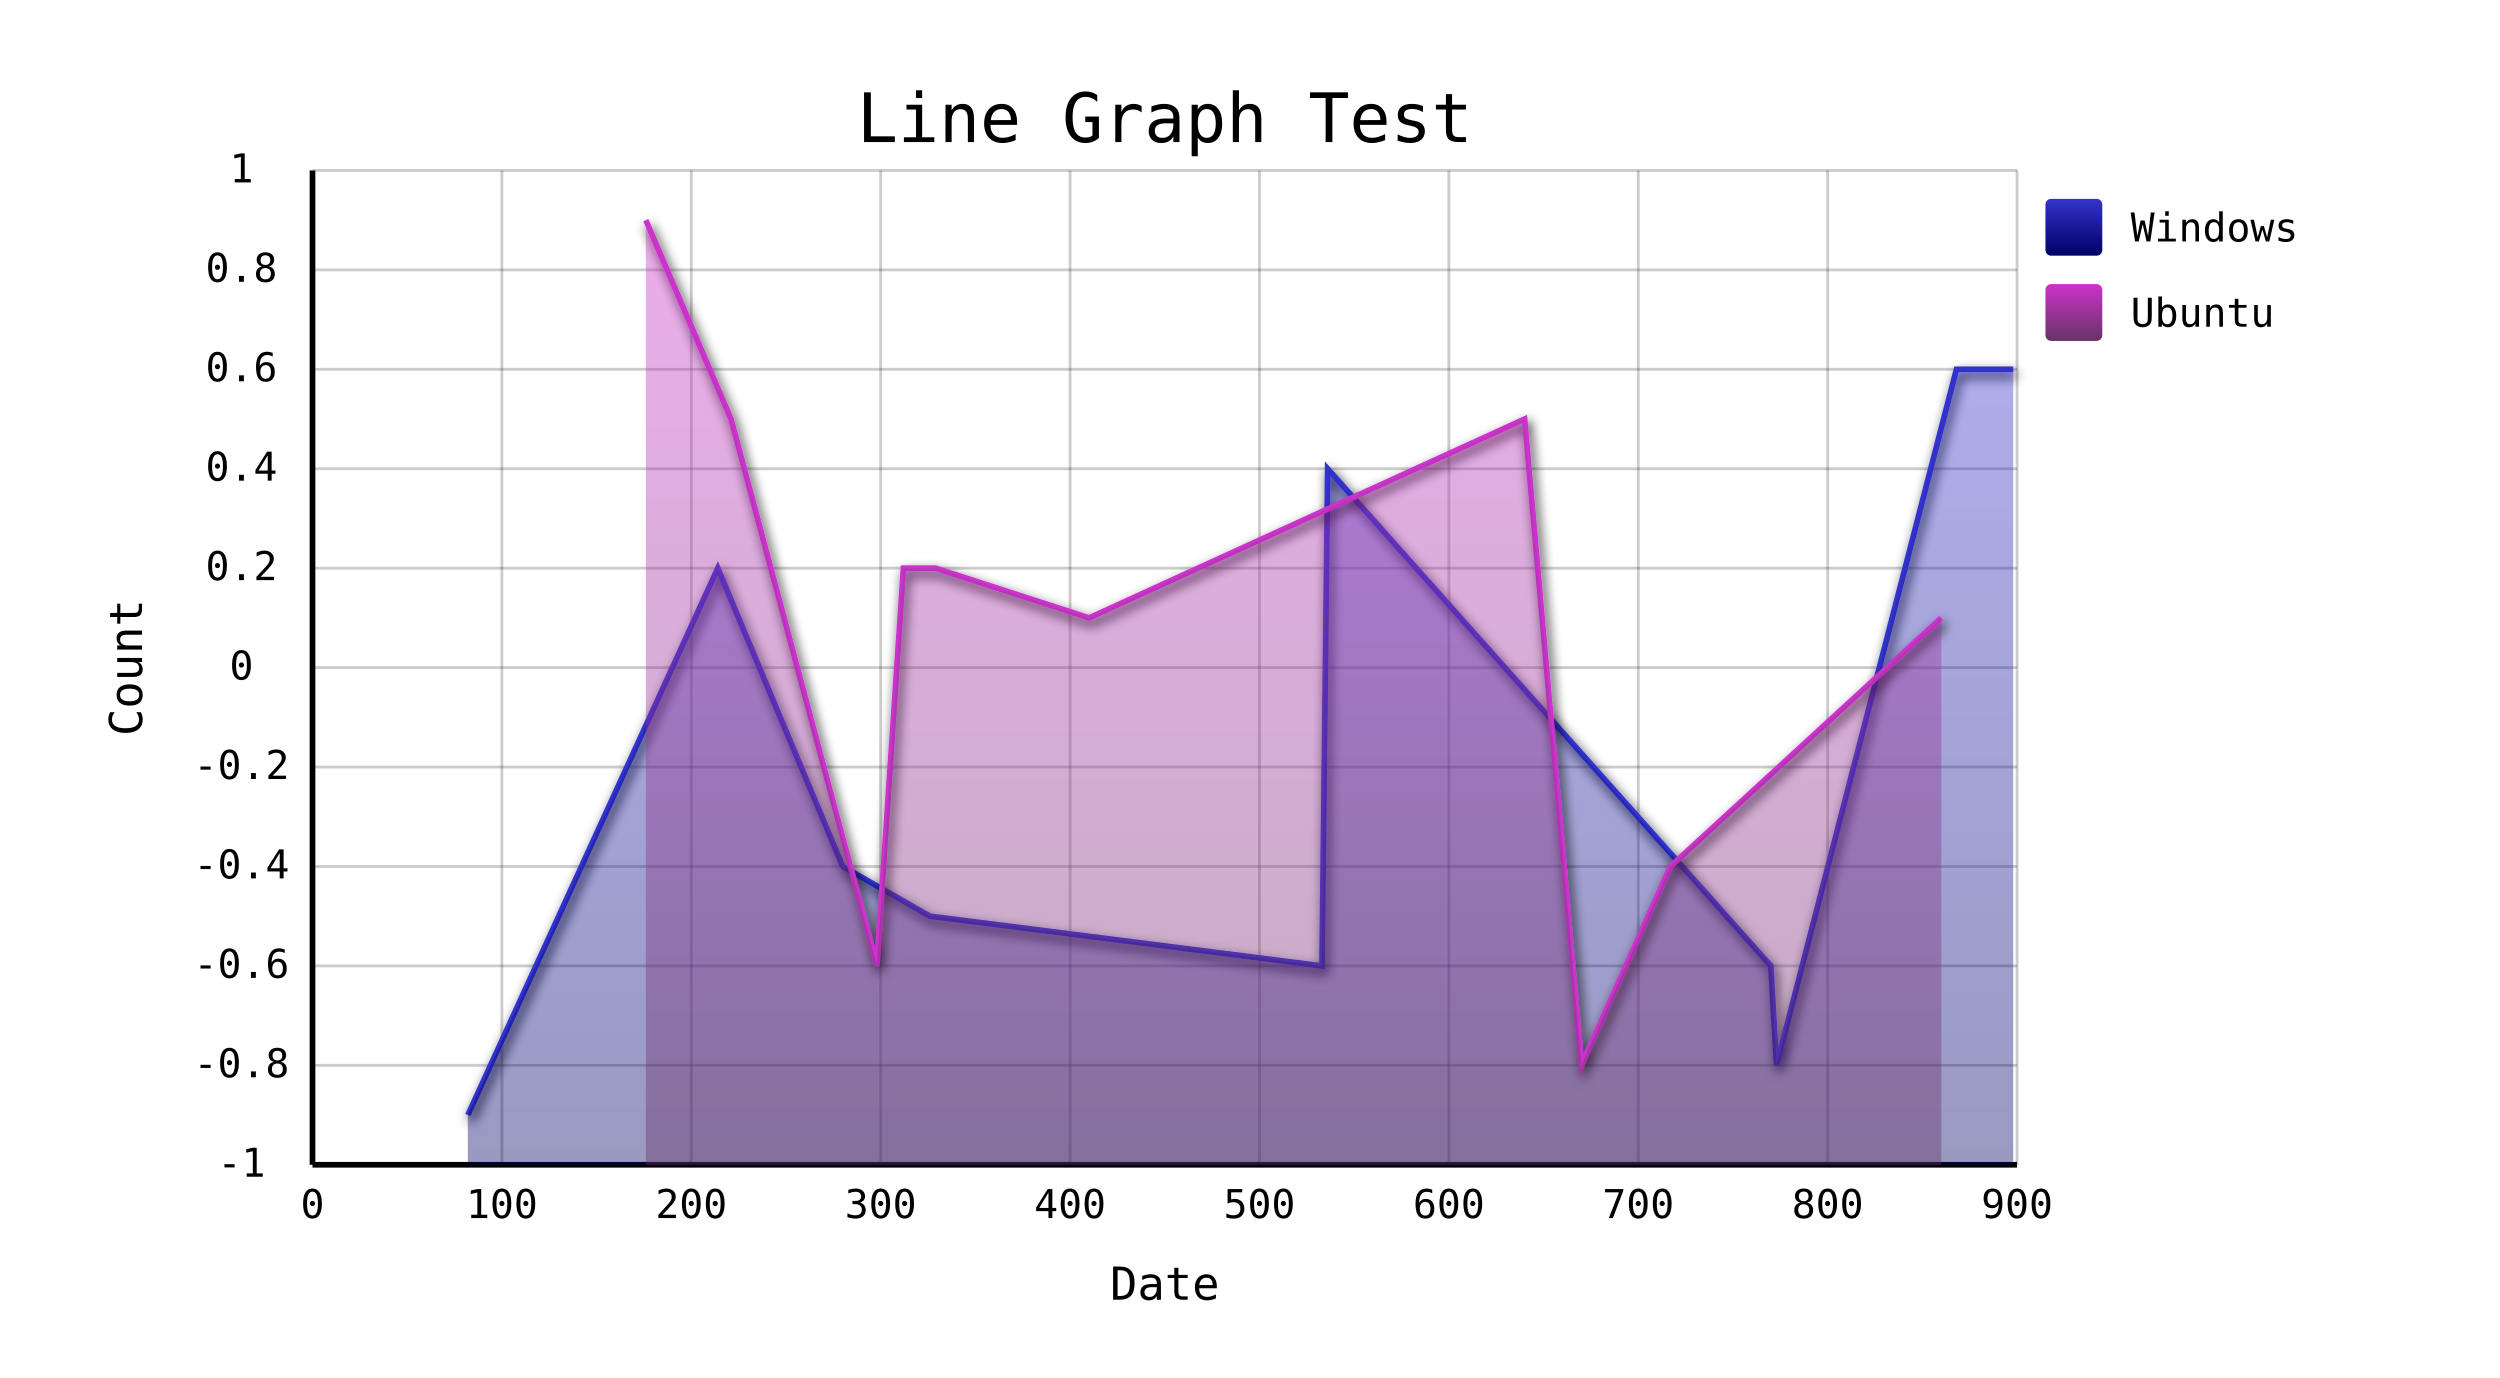
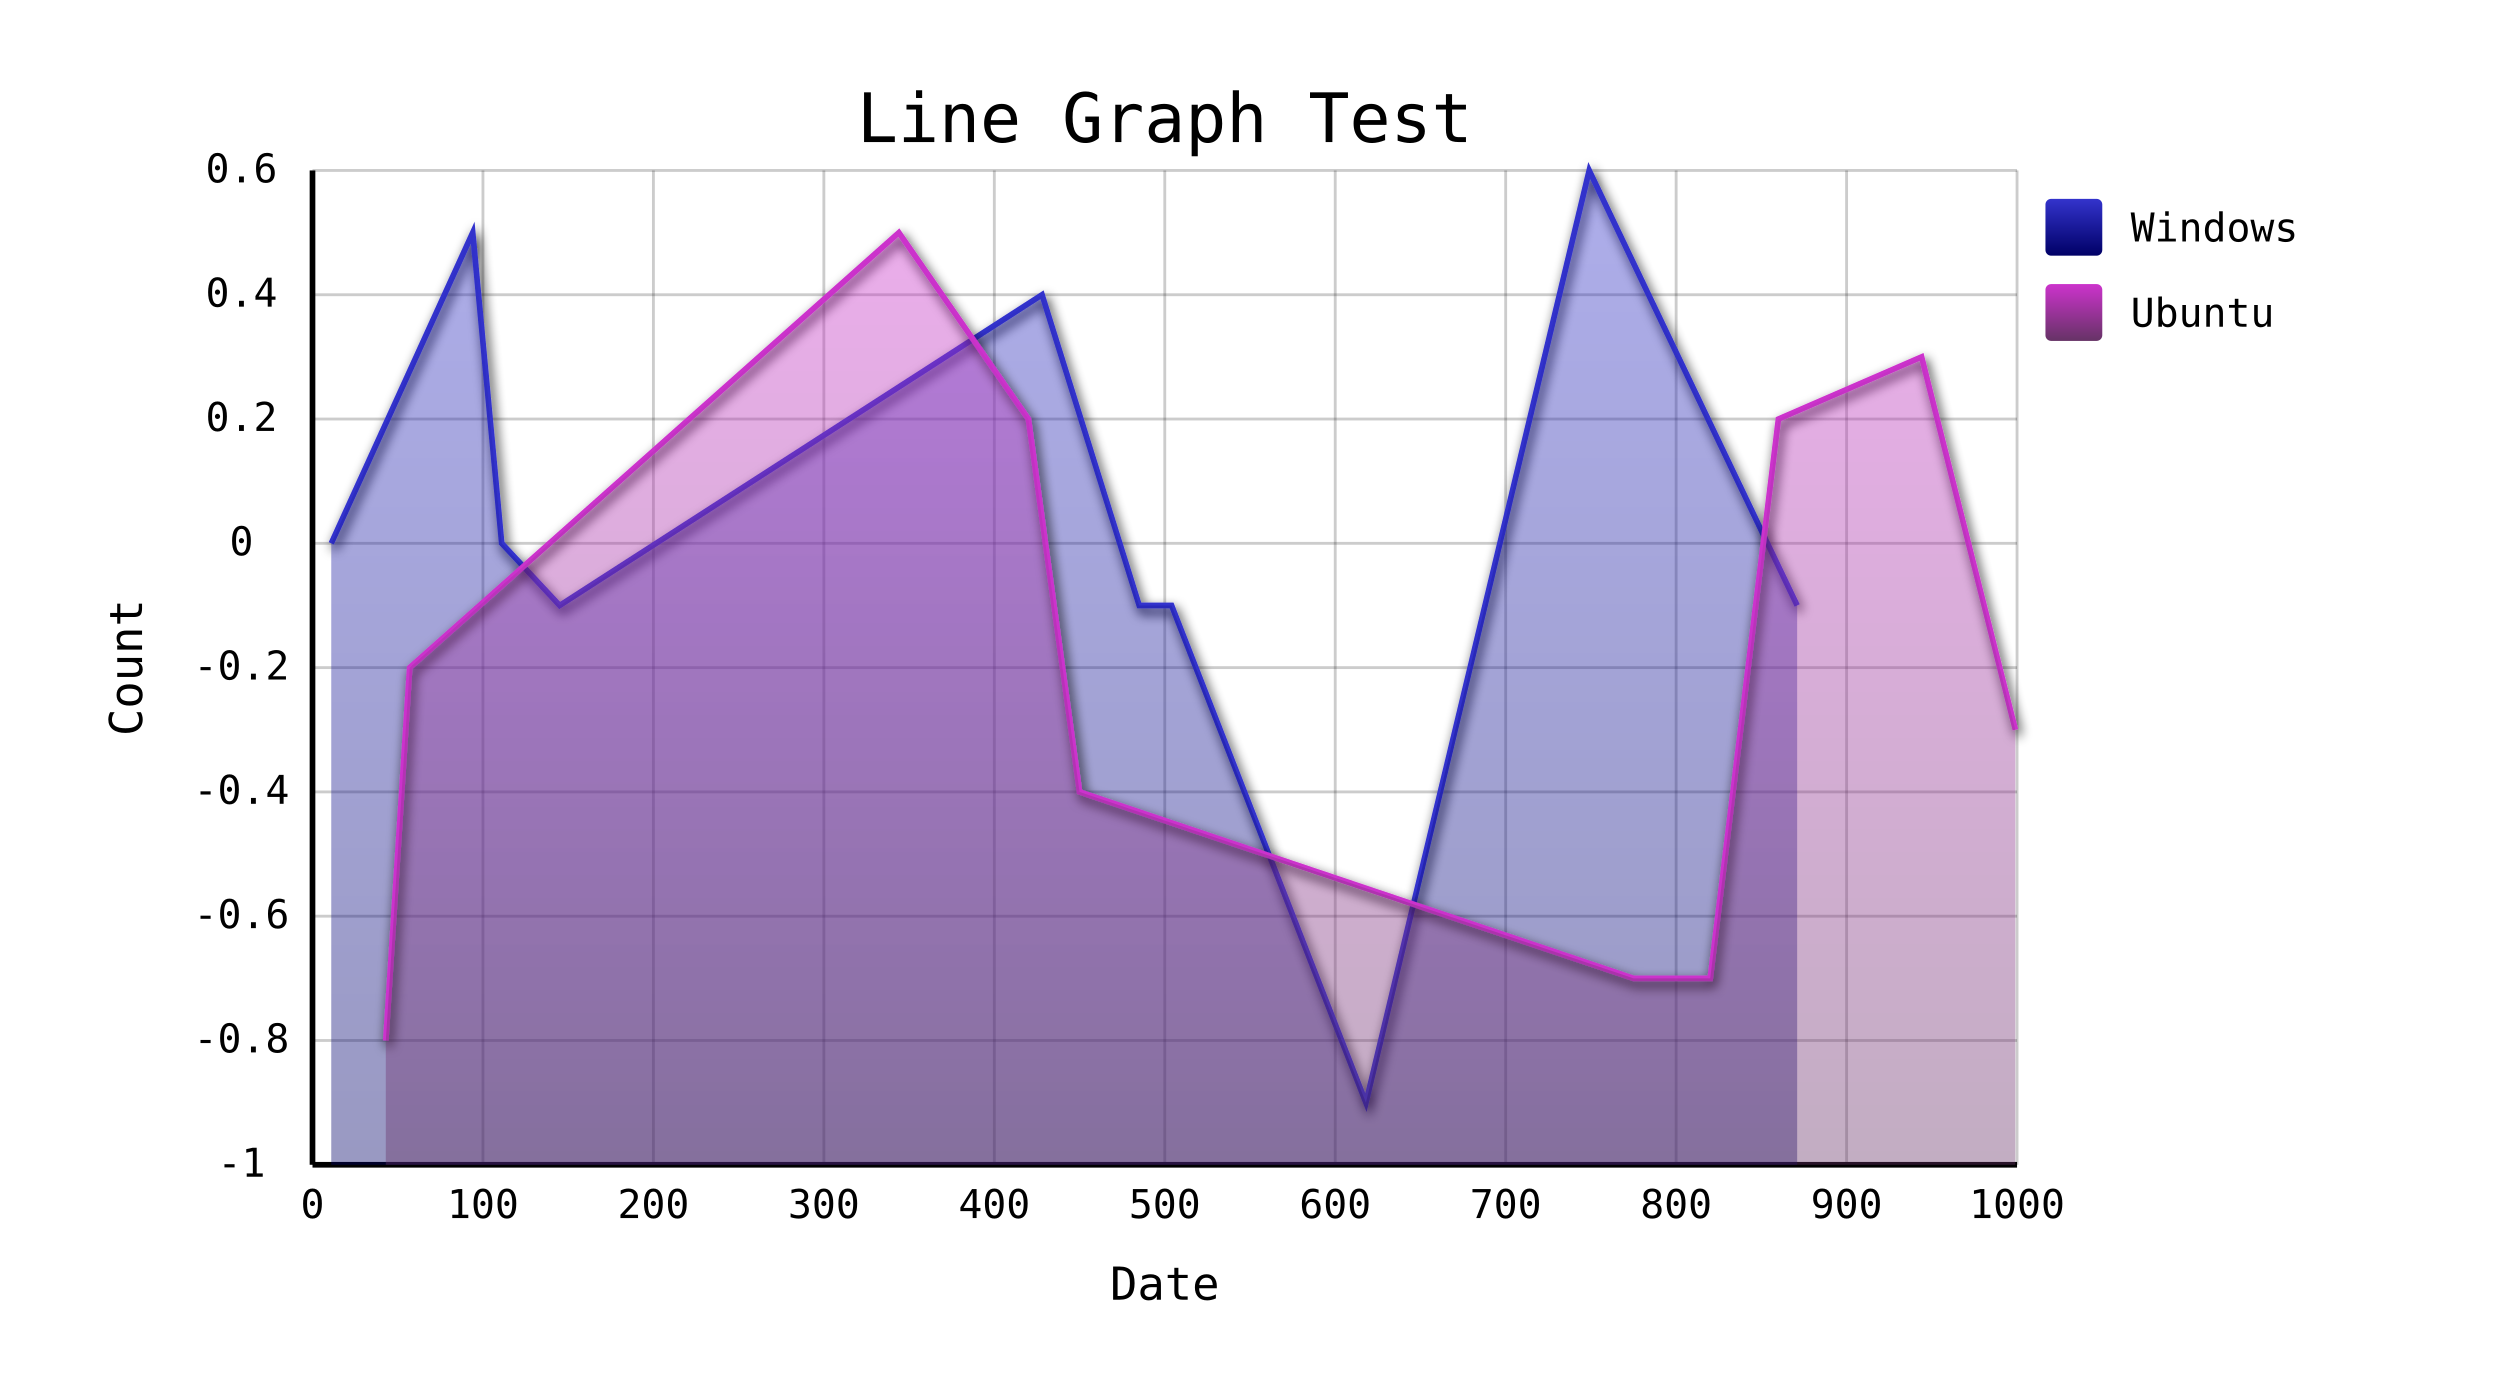
<svg xmlns="http://www.w3.org/2000/svg" version="1.1" baseProfile="full" width="880" height="485">
  <defs>
    <linearGradient id="line-grad-0" x1="0" x2="0" y1="0" y2="1">
      <stop offset="0%" stop-color="#3333CC" />
      <stop offset="100%" stop-color="#000066" />
    </linearGradient>
    <linearGradient id="line-grad-1" x1="0" x2="0" y1="0" y2="1">
      <stop offset="0%" stop-color="#CC33CC" />
      <stop offset="100%" stop-color="#663366" />
    </linearGradient>
  </defs>
  <filter id="line-drop-shadow">
    <feGaussianBlur in="SourceAlpha" stdDeviation="2" />
    <feOffset dx="1" dy="2" />
    <feMerge dx="1" dy="2">
      <feMergeNode />
      <feMergeNode in="SourceGraphic" />
    </feMerge>
  </filter>
  <line stroke="black" stroke-width="2" x1="110" y1="410" x2="710" y2="410" />
  <line stroke="black" stroke-width="2" x1="110" y1="410" x2="110" y2="60" />
-   <text x="410" y="457.5" font-size="16" font-family="Consolas" text-anchor="middle">    Date
+   <text x="410" y="457.5" font-size="16" font-family="Consolas" text-anchor="middle">
+     Date
  </text>
-   <text x="50" y="235" transform="rotate(270,50,235)" font-size="16" font-family="Consolas" text-anchor="middle">    Count
+   <text x="50" y="235" transform="rotate(270,50,235)" font-size="16" font-family="Consolas" text-anchor="middle">
+     Count
  </text>
  <g font-size="14" font-family="Consolas">
-     <text x="110" y="428.75" text-anchor="middle">      0
+     <text x="110" y="428.75" text-anchor="middle">
+       0
    </text>
-     <text x="176.667" y="428.75" text-anchor="middle">      100
+     <text x="170" y="428.75" text-anchor="middle">
+       100
    </text>
-     <line x1="176.667" y1="410" x2="176.667" y2="60" stroke="black" stroke-opacity="0.2" stroke-width="1" />
-     <text x="243.333" y="428.75" text-anchor="middle">      200
+     <line x1="170" y1="410" x2="170" y2="60" stroke="black" stroke-opacity="0.2" stroke-width="1" />
+     <text x="230" y="428.75" text-anchor="middle">
+       200
    </text>
-     <line x1="243.333" y1="410" x2="243.333" y2="60" stroke="black" stroke-opacity="0.2" stroke-width="1" />
-     <text x="310" y="428.75" text-anchor="middle">      300
+     <line x1="230" y1="410" x2="230" y2="60" stroke="black" stroke-opacity="0.2" stroke-width="1" />
+     <text x="290" y="428.75" text-anchor="middle">
+       300
    </text>
-     <line x1="310" y1="410" x2="310" y2="60" stroke="black" stroke-opacity="0.2" stroke-width="1" />
-     <text x="376.667" y="428.75" text-anchor="middle">      400
+     <line x1="290" y1="410" x2="290" y2="60" stroke="black" stroke-opacity="0.2" stroke-width="1" />
+     <text x="350" y="428.75" text-anchor="middle">
+       400
    </text>
-     <line x1="376.667" y1="410" x2="376.667" y2="60" stroke="black" stroke-opacity="0.2" stroke-width="1" />
-     <text x="443.333" y="428.75" text-anchor="middle">      500
+     <line x1="350" y1="410" x2="350" y2="60" stroke="black" stroke-opacity="0.2" stroke-width="1" />
+     <text x="410" y="428.75" text-anchor="middle">
+       500
    </text>
-     <line x1="443.333" y1="410" x2="443.333" y2="60" stroke="black" stroke-opacity="0.2" stroke-width="1" />
-     <text x="510" y="428.75" text-anchor="middle">      600
+     <line x1="410" y1="410" x2="410" y2="60" stroke="black" stroke-opacity="0.2" stroke-width="1" />
+     <text x="470" y="428.75" text-anchor="middle">
+       600
    </text>
-     <line x1="510" y1="410" x2="510" y2="60" stroke="black" stroke-opacity="0.2" stroke-width="1" />
-     <text x="576.667" y="428.75" text-anchor="middle">      700
+     <line x1="470" y1="410" x2="470" y2="60" stroke="black" stroke-opacity="0.2" stroke-width="1" />
+     <text x="530" y="428.75" text-anchor="middle">
+       700
    </text>
-     <line x1="576.667" y1="410" x2="576.667" y2="60" stroke="black" stroke-opacity="0.2" stroke-width="1" />
-     <text x="643.333" y="428.75" text-anchor="middle">      800
+     <line x1="530" y1="410" x2="530" y2="60" stroke="black" stroke-opacity="0.2" stroke-width="1" />
+     <text x="590" y="428.75" text-anchor="middle">
+       800
    </text>
-     <line x1="643.333" y1="410" x2="643.333" y2="60" stroke="black" stroke-opacity="0.2" stroke-width="1" />
-     <text x="710" y="428.75" text-anchor="middle">      900
+     <line x1="590" y1="410" x2="590" y2="60" stroke="black" stroke-opacity="0.2" stroke-width="1" />
+     <text x="650" y="428.75" text-anchor="middle">
+       900
+     </text>
+     <line x1="650" y1="410" x2="650" y2="60" stroke="black" stroke-opacity="0.2" stroke-width="1" />
+     <text x="710" y="428.75" text-anchor="middle">
+       1000
    </text>
    <line x1="710" y1="410" x2="710" y2="60" stroke="black" stroke-opacity="0.2" stroke-width="1" />
-     <text x="85" y="410" text-anchor="middle" dy=".3em">      -1
+     <text x="85" y="410" text-anchor="middle" dy=".3em">
+       -1
    </text>
-     <text x="85" y="375" text-anchor="middle" dy=".3em">      -0.8
+     <text x="85" y="366.25" text-anchor="middle" dy=".3em">
+       -0.8
    </text>
-     <line x1="110" y1="375" x2="710" y2="375" stroke="black" stroke-opacity="0.2" stroke-width="1" />
-     <text x="85" y="340" text-anchor="middle" dy=".3em">      -0.6
+     <line x1="110" y1="366.25" x2="710" y2="366.25" stroke="black" stroke-opacity="0.2" stroke-width="1" />
+     <text x="85" y="322.5" text-anchor="middle" dy=".3em">
+       -0.6
    </text>
-     <line x1="110" y1="340" x2="710" y2="340" stroke="black" stroke-opacity="0.2" stroke-width="1" />
-     <text x="85" y="305" text-anchor="middle" dy=".3em">      -0.4
+     <line x1="110" y1="322.5" x2="710" y2="322.5" stroke="black" stroke-opacity="0.2" stroke-width="1" />
+     <text x="85" y="278.75" text-anchor="middle" dy=".3em">
+       -0.4
    </text>
-     <line x1="110" y1="305" x2="710" y2="305" stroke="black" stroke-opacity="0.2" stroke-width="1" />
-     <text x="85" y="270" text-anchor="middle" dy=".3em">      -0.2
-     </text>
-     <line x1="110" y1="270" x2="710" y2="270" stroke="black" stroke-opacity="0.2" stroke-width="1" />
-     <text x="85" y="235" text-anchor="middle" dy=".3em">      0
+     <line x1="110" y1="278.75" x2="710" y2="278.75" stroke="black" stroke-opacity="0.2" stroke-width="1" />
+     <text x="85" y="235" text-anchor="middle" dy=".3em">
+       -0.2
    </text>
    <line x1="110" y1="235" x2="710" y2="235" stroke="black" stroke-opacity="0.2" stroke-width="1" />
-     <text x="85" y="200" text-anchor="middle" dy=".3em">      0.2
+     <text x="85" y="191.25" text-anchor="middle" dy=".3em">
+       0
    </text>
-     <line x1="110" y1="200" x2="710" y2="200" stroke="black" stroke-opacity="0.2" stroke-width="1" />
-     <text x="85" y="165" text-anchor="middle" dy=".3em">      0.4
+     <line x1="110" y1="191.25" x2="710" y2="191.25" stroke="black" stroke-opacity="0.2" stroke-width="1" />
+     <text x="85" y="147.5" text-anchor="middle" dy=".3em">
+       0.2
    </text>
-     <line x1="110" y1="165" x2="710" y2="165" stroke="black" stroke-opacity="0.2" stroke-width="1" />
-     <text x="85" y="130" text-anchor="middle" dy=".3em">      0.6
+     <line x1="110" y1="147.5" x2="710" y2="147.5" stroke="black" stroke-opacity="0.2" stroke-width="1" />
+     <text x="85" y="103.75" text-anchor="middle" dy=".3em">
+       0.4
    </text>
-     <line x1="110" y1="130" x2="710" y2="130" stroke="black" stroke-opacity="0.2" stroke-width="1" />
-     <text x="85" y="95" text-anchor="middle" dy=".3em">      0.8
-     </text>
-     <line x1="110" y1="95" x2="710" y2="95" stroke="black" stroke-opacity="0.2" stroke-width="1" />
-     <text x="85" y="60" text-anchor="middle" dy=".3em">      1
+     <line x1="110" y1="103.75" x2="710" y2="103.75" stroke="black" stroke-opacity="0.2" stroke-width="1" />
+     <text x="85" y="60" text-anchor="middle" dy=".3em">
+       0.6
    </text>
    <line x1="110" y1="60" x2="710" y2="60" stroke="black" stroke-opacity="0.2" stroke-width="1" />
  </g>
-   <text x="410" y="50" font-size="24" font-family="Consolas" text-anchor="middle">    Line Graph Test
+   <text x="410" y="50" font-size="24" font-family="Consolas" text-anchor="middle">
+     Line Graph Test
  </text>
-   <path d="M164.667,392.5 L252.667,200 L296.667,305 L327.333,322.5 L465.333,340 L467.333,165 L623.333,340 L625.333,375 L688.667,130 L708.667,130" stroke="#3333CC" stroke-width="2" fill="none" filter="url(#line-drop-shadow)" />
-   <polygon points="164.667,392.5 252.667,200 296.667,305 327.333,322.5 465.333,340 467.333,165 623.333,340 625.333,375 688.667,130 708.667,130 708.667,410 164.667,410" stroke-width="0" fill="url(#line-grad-0)" fill-opacity="0.4" />
-   <path d="M227.333,77.5 L257.333,147.5 L308.667,340 L318,200 L329.333,200 L383.333,217.5 L536.667,147.5 L556.667,375 L588,305 L683.333,217.5" stroke="#CC33CC" stroke-width="2" fill="none" filter="url(#line-drop-shadow)" />
-   <polygon points="227.333,77.5 257.333,147.5 308.667,340 318,200 329.333,200 383.333,217.5 536.667,147.5 556.667,375 588,305 683.333,217.5 683.333,410 227.333,410" stroke-width="0" fill="url(#line-grad-1)" fill-opacity="0.4" />
+   <path d="M116.6,191.25 L166.4,81.875 L176.6,191.25 L197,213.125 L366.8,103.75 L401,213.125 L412.4,213.125 L480.8,388.125 L559.4,60 L632.6,213.125" stroke="#3333CC" stroke-width="2" fill="none" filter="url(#line-drop-shadow)" />
+   <polygon points="116.6,191.25 166.4,81.875 176.6,191.25 197,213.125 366.8,103.75 401,213.125 412.4,213.125 480.8,388.125 559.4,60 632.6,213.125 632.6,410 116.6,410" stroke-width="0" fill="url(#line-grad-0)" fill-opacity="0.4" />
+   <path d="M135.8,366.25 L144.2,235 L316.4,81.875 L362,147.5 L380,278.75 L575,344.375 L602,344.375 L626,147.5 L676.4,125.625 L709.4,256.875" stroke="#CC33CC" stroke-width="2" fill="none" filter="url(#line-drop-shadow)" />
+   <polygon points="135.8,366.25 144.2,235 316.4,81.875 362,147.5 380,278.75 575,344.375 602,344.375 626,147.5 676.4,125.625 709.4,256.875 709.4,410 135.8,410" stroke-width="0" fill="url(#line-grad-1)" fill-opacity="0.4" />
  <rect x="720" y="70" rx="2" ry="2" width="20" height="20" fill="url(#line-grad-0)" />
-   <text x="750" y="85" font-family="Consolas" font-size="14">    Windows
+   <text x="750" y="85" font-family="Consolas" font-size="14">
+     Windows
  </text>
  <rect x="720" y="100" rx="2" ry="2" width="20" height="20" fill="url(#line-grad-1)" />
-   <text x="750" y="115" font-family="Consolas" font-size="14">    Ubuntu
+   <text x="750" y="115" font-family="Consolas" font-size="14">
+     Ubuntu
  </text>
</svg>
